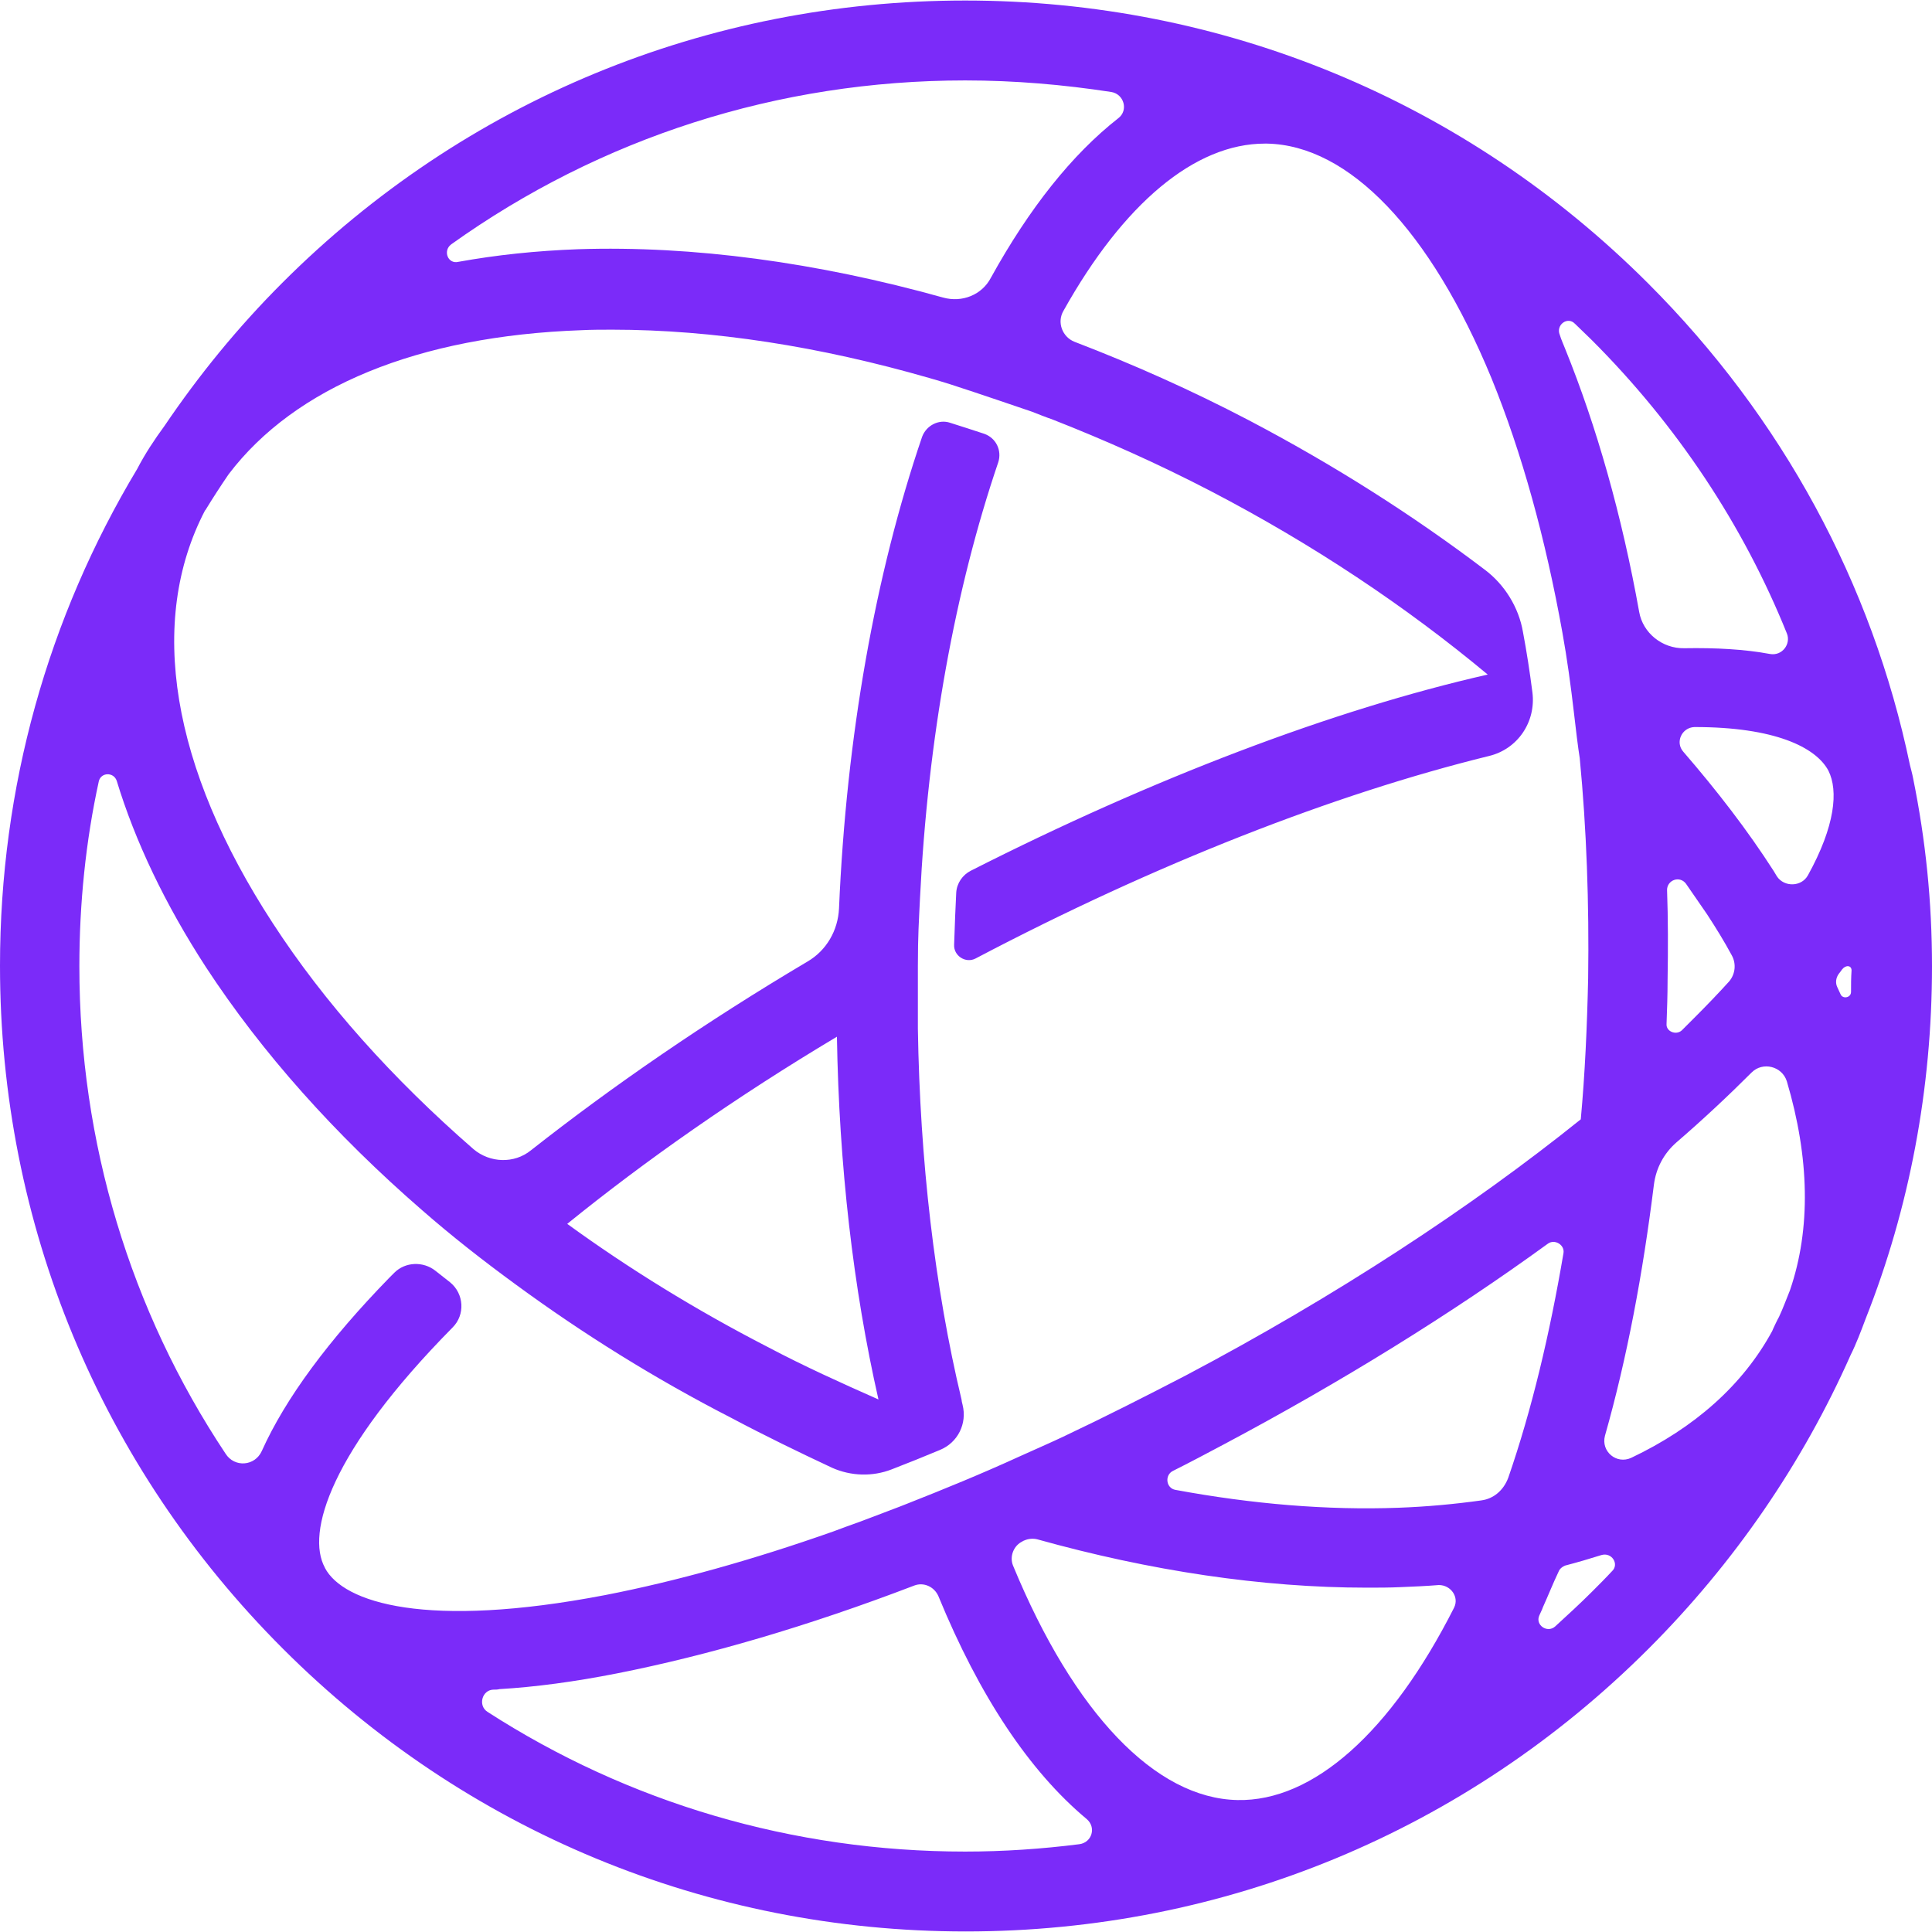
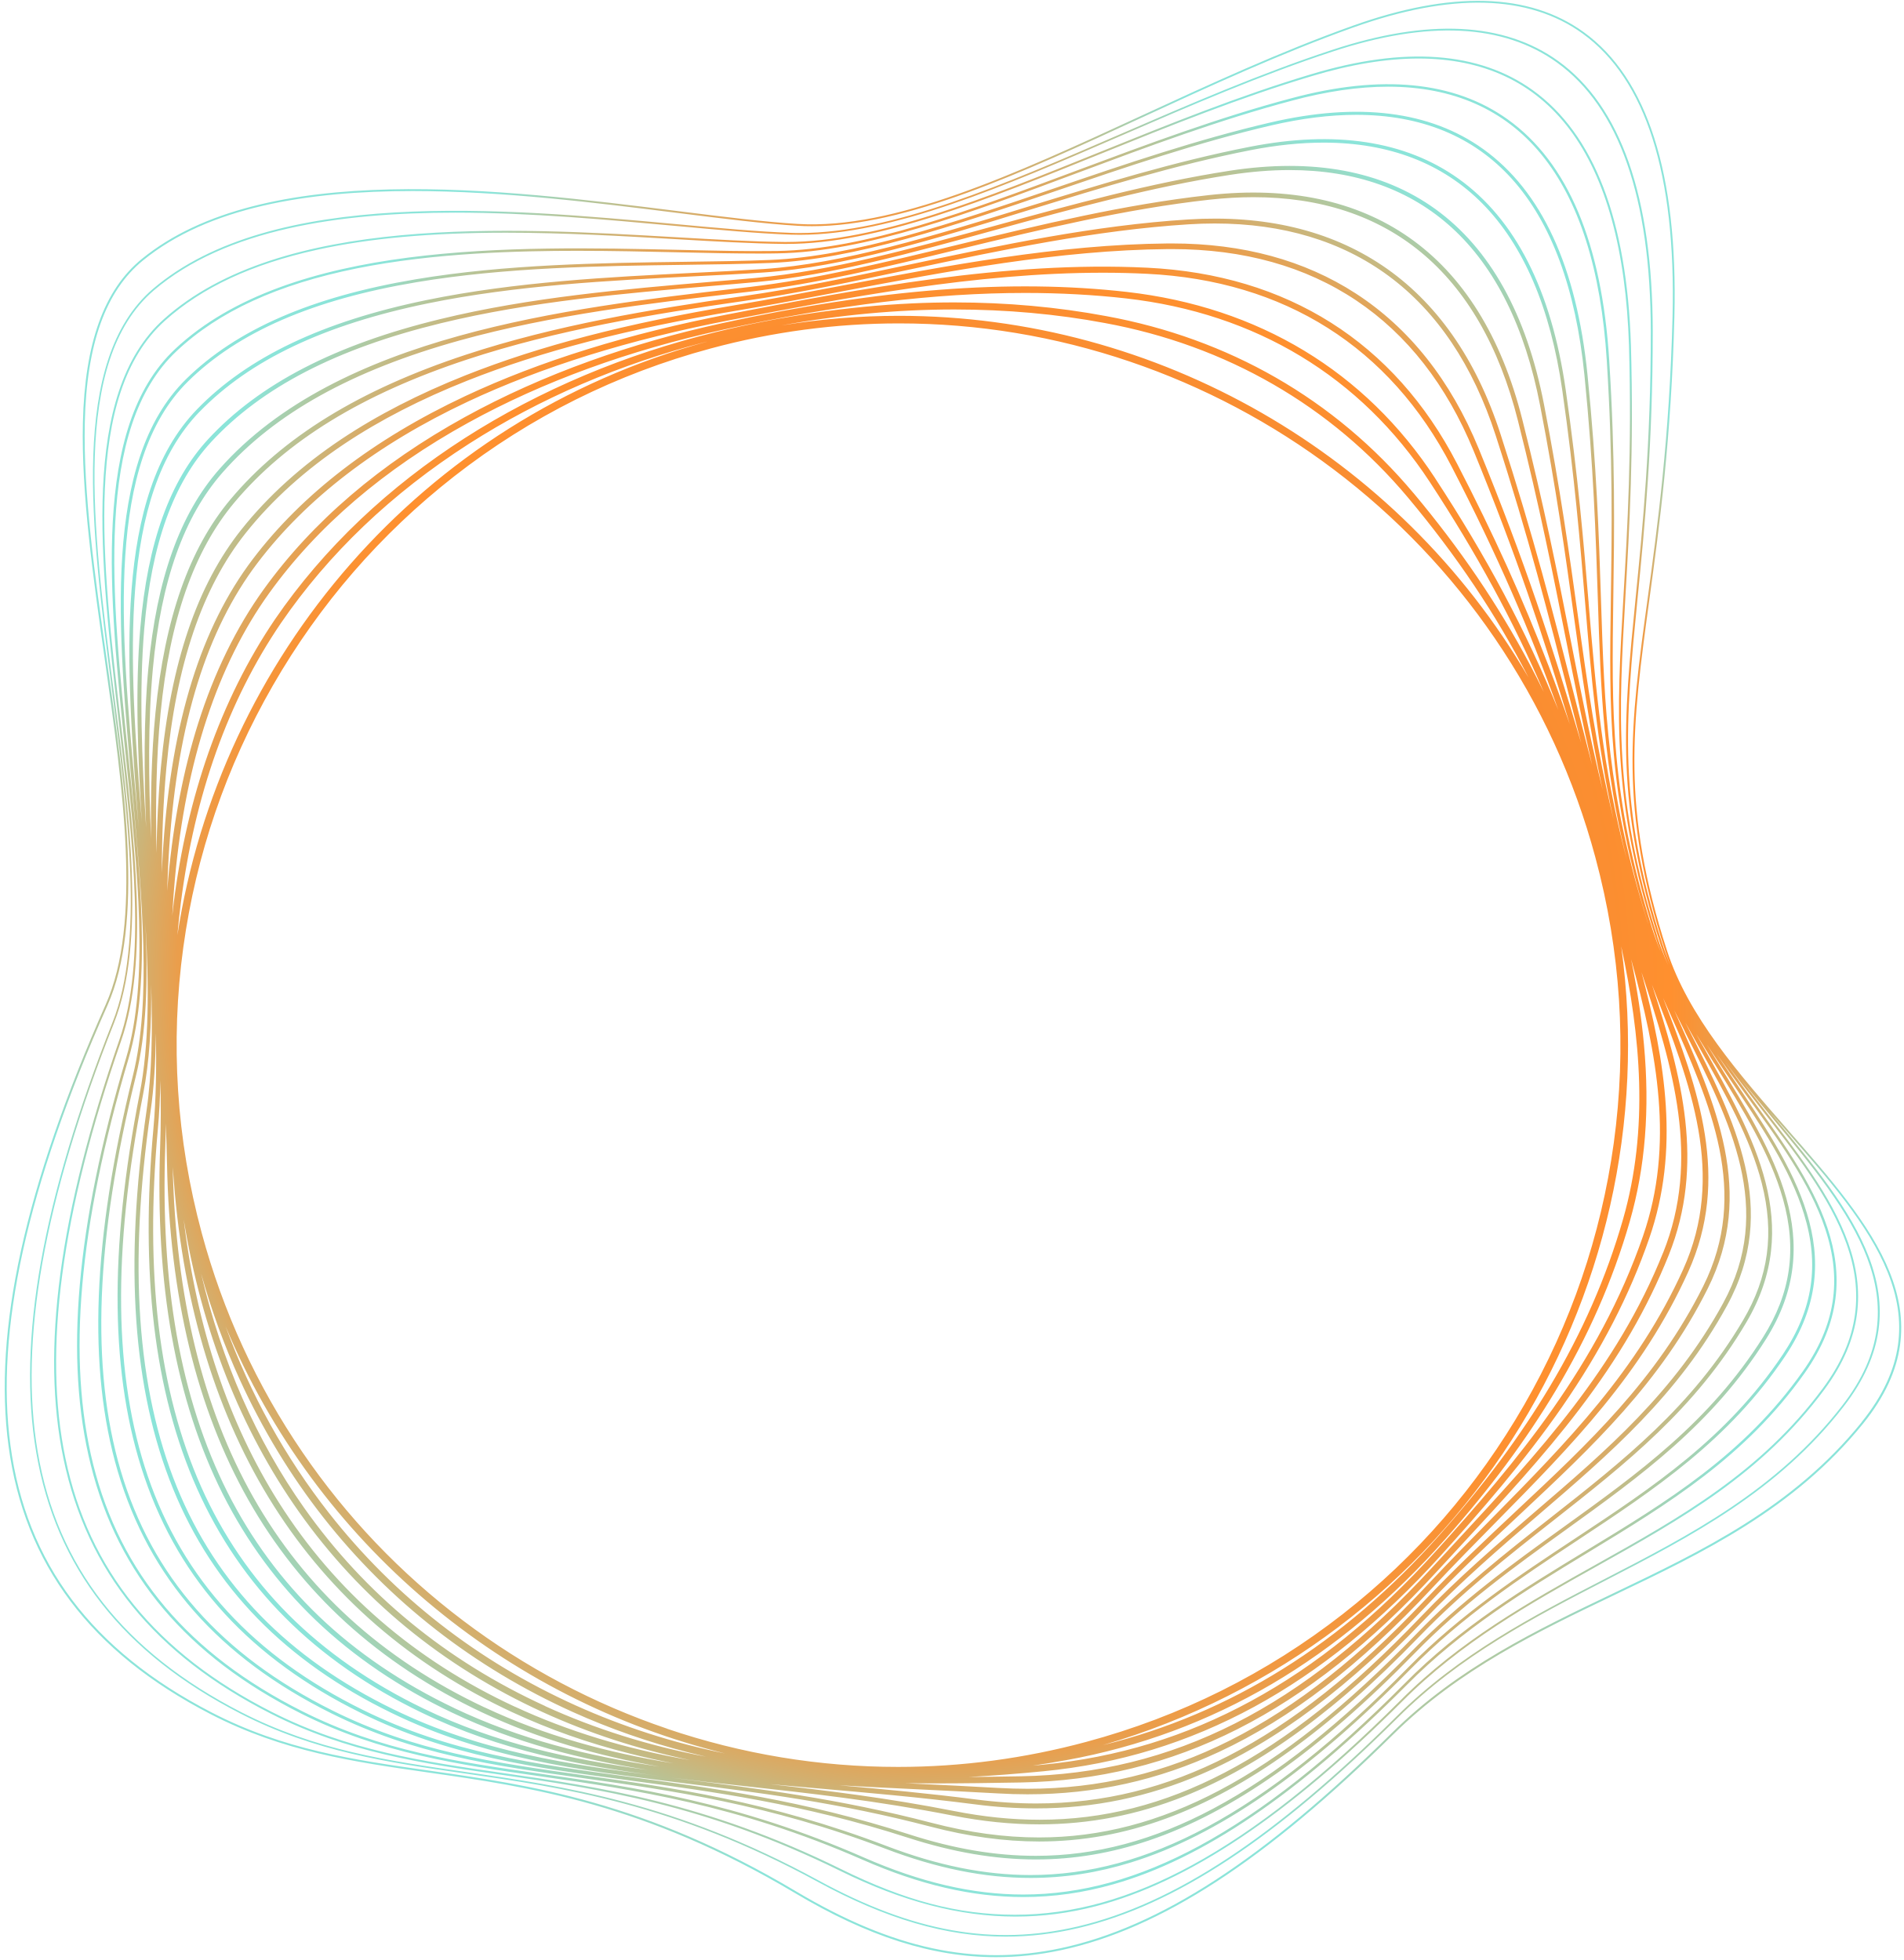
- <svg xmlns="http://www.w3.org/2000/svg" id="Layer_1" data-name="Layer 1" viewBox="0 0 1000 1000">
+ <svg xmlns="http://www.w3.org/2000/svg" width="233" height="240" viewBox="0 0 233 240" fill="none">
+   <path d="M218.888 138.373C212.884 131.511 206.673 124.416 204.084 116.431C198.425 98.964 199.816 88.811 201.91 73.45C203.113 64.644 204.611 53.689 204.981 38.71C205.413 21.274 201.671 9.573 193.875 3.933C187.193 -0.9 177.667 -1.163 165.577 3.162C156.733 6.32 148.065 10.325 139.686 14.192C124.155 21.362 109.489 28.131 97.674 27.422C93.607 27.178 88.637 26.558 82.883 25.837C61.536 23.167 32.304 19.501 17.343 31.722C12.73 35.489 10.374 42.038 10.148 51.746C9.941 60.376 11.402 70.655 12.806 80.595C15.062 96.514 17.394 112.978 12.937 123.012C3.047 145.305 -0.845 162.973 1.042 177.03C2.985 191.533 11.063 202.275 25.736 209.871C34.673 214.497 43.279 215.731 52.398 217.035C64.807 218.808 78.872 220.82 97.323 231.801C106.242 237.109 114.108 239.654 121.948 239.654C124.587 239.654 127.226 239.365 129.902 238.795C142.03 236.213 154.953 227.808 170.585 212.353C178.626 204.4 188.297 199.775 197.654 195.3C208.459 190.135 219.628 184.796 228.089 174.31C238.769 161.08 229.117 150.056 218.895 138.386L218.888 138.373ZM18.497 102.7C18.189 95.567 18.096 88.466 18.716 81.854C19.719 71.087 22.52 63.228 27.271 57.832C33.614 50.63 43.103 45.347 56.277 41.687C67.647 38.528 79.624 37.131 90.191 35.902L91.852 35.708C99.843 34.774 108.411 32.7 117.473 30.506C127.445 28.093 137.761 25.593 148.065 24.452C149.902 24.251 151.713 24.145 153.449 24.145C161.634 24.145 168.535 26.413 173.956 30.888C179.541 35.495 183.533 42.427 185.821 51.489C188.503 62.119 190.127 70.335 191.7 78.282C192.715 83.409 193.699 88.391 194.915 93.7C194.138 90.723 193.405 87.859 192.684 85.032C190.158 75.117 187.77 65.76 183.696 53.163C180.7 43.899 175.824 36.949 169.212 32.505C162.781 28.187 154.803 26.288 145.489 26.871C134.02 27.585 122.513 30.023 111.381 32.386C104.205 33.909 97.424 35.344 90.943 36.266C79.812 37.851 67.991 39.813 57.011 43.442C44.031 47.722 34.611 53.52 28.211 61.153C23.16 67.176 20.158 75.731 19.029 87.294C18.541 92.277 18.428 97.466 18.497 102.718V102.7ZM17.889 101.333C17.369 92.992 17.011 84.593 17.663 76.953C18.547 66.593 21.229 59.123 25.855 54.115C32.028 47.434 41.229 42.677 53.983 39.575C65.002 36.892 76.678 35.902 86.982 35.025C88.969 34.856 90.849 34.699 92.673 34.53C101.698 33.702 111.613 30.976 122.105 28.087C131.381 25.536 140.977 22.898 150.591 21.412C153.104 21.024 155.555 20.823 157.861 20.823C165.934 20.823 172.634 23.211 177.773 27.918C183.069 32.769 186.686 40.07 188.535 49.621C190.515 59.85 191.65 68.029 192.646 75.249C193.662 82.588 194.595 89.294 196.206 96.758C194.62 90.234 193.448 84.299 192.239 78.157C190.666 70.203 189.042 61.981 186.354 51.339C183.79 41.186 179.115 33.684 172.465 29.052C165.997 24.546 157.767 22.81 148.003 23.888C137.667 25.028 127.332 27.535 117.342 29.948C108.292 32.142 99.743 34.21 91.783 35.138L90.122 35.332C69.527 37.732 41.317 41.016 26.851 57.449C22.019 62.933 19.18 70.899 18.165 81.785C17.582 88.003 17.632 94.64 17.889 101.321V101.333ZM203.596 153.39C197.955 167.498 188.391 177.826 178.269 188.757C177.285 189.816 176.294 190.887 175.298 191.972C159.572 209.063 143.571 217.179 124.957 217.505C122.556 217.549 120.482 217.574 118.583 217.593C121.522 217.43 124.568 217.198 127.727 216.891C132.309 216.446 136.796 215.562 141.064 214.252C145.333 212.948 149.532 211.175 153.543 208.994C157.542 206.819 161.49 204.155 165.276 201.084C169.036 198.032 172.772 194.466 176.369 190.486C181.114 185.241 186.598 178.967 191.255 172.236C195.999 165.373 199.484 158.623 201.91 151.604C205.639 140.805 203.884 130.113 200.951 119.039C204.843 130.777 208.183 141.939 203.602 153.39H203.596ZM202.248 120.612C202.317 120.793 202.392 120.981 202.461 121.163C206.993 132.839 211.273 143.87 206.046 155.452C200.462 167.817 191.838 176.579 182.7 185.855C180.124 188.468 177.466 191.169 174.815 194.002C166.636 202.764 158.708 209.013 150.597 213.105C142.681 217.091 134.565 219.034 125.784 219.034C124.625 219.034 123.434 218.996 122.243 218.934C118.771 218.733 115.368 218.57 112.077 218.414C111.67 218.395 111.262 218.376 110.849 218.357C112.014 218.37 113.18 218.376 114.34 218.376C117.918 218.376 121.478 218.326 124.963 218.263C143.797 217.931 159.967 209.746 175.843 192.492C176.839 191.408 177.842 190.323 178.814 189.277C184.016 183.655 188.936 178.346 193.298 172.624C198.199 166.2 201.69 160.177 204.291 153.678C208.735 142.572 205.915 131.837 202.248 120.618V120.612ZM201.145 151.34C195.705 167.103 185.627 179.055 175.774 189.947C168.541 197.944 161.146 203.942 153.161 208.286C145.145 212.648 136.803 215.198 127.646 216.088C127.238 216.126 126.837 216.164 126.436 216.201C127.784 216.001 129.131 215.781 130.485 215.537C134.972 214.728 139.378 213.525 143.584 211.964C147.739 210.423 151.813 208.486 155.68 206.217C159.51 203.967 163.245 201.329 166.78 198.371C170.284 195.444 173.687 192.122 176.89 188.506C182.393 182.301 186.83 176.328 190.465 170.243C192.421 166.965 194.163 163.606 195.636 160.259C197.178 156.762 198.488 153.158 199.522 149.542C201.414 142.936 201.985 135.854 201.252 127.882C200.951 124.617 200.443 121.22 199.685 117.459C202.862 129.048 204.993 140.178 201.145 151.334V151.34ZM198.688 149.31C196.657 156.392 193.724 163.098 189.719 169.804C186.115 175.84 181.709 181.775 176.244 187.936C164.467 201.21 150.616 209.852 135.016 213.688C177.874 201.197 204.448 159.175 198.469 115.88C200.85 126.885 201.866 138.242 198.688 149.31ZM194.483 73.845C193.875 66.543 193.185 58.27 191.675 47.735C189.926 35.526 185.495 26.815 178.507 21.851C172.02 17.238 163.446 15.934 153.023 17.971C143.803 19.77 134.653 22.597 125.803 25.323C114.183 28.908 103.209 32.292 93.463 32.944C90.818 33.12 87.978 33.264 84.97 33.408C74.742 33.916 63.153 34.492 52.216 36.742C39.505 39.356 30.317 43.73 24.137 50.104C13.821 60.74 15.413 81.372 16.98 101.352C16.848 99.879 16.717 98.394 16.579 96.896C14.774 77.11 12.906 56.653 23.034 46.688C29.177 40.647 38.321 36.679 50.994 34.555C61.937 32.718 73.532 32.568 83.76 32.43C87.54 32.38 91.112 32.33 94.321 32.198C104.707 31.766 116.621 27.698 129.238 23.393C137.812 20.466 146.674 17.439 155.618 15.358C159.309 14.499 162.813 14.061 166.028 14.061C173.994 14.061 180.406 16.705 185.094 21.913C189.926 27.285 192.909 35.376 193.969 45.955C195.084 57.111 195.36 65.697 195.604 73.268C195.974 84.763 196.263 93.612 199.158 105.301C196.131 93.675 195.385 84.725 194.476 73.838L194.483 73.845ZM24.445 50.405C30.568 44.094 39.681 39.763 52.304 37.162C63.209 34.918 74.785 34.342 84.995 33.834C88.004 33.684 90.849 33.546 93.5 33.364C103.29 32.712 114.29 29.322 125.935 25.73C134.772 23.004 143.916 20.184 153.111 18.385C156.238 17.771 159.24 17.464 162.036 17.464C170.039 17.464 176.583 19.977 181.477 24.928C186.523 30.036 189.813 37.726 191.255 47.785C192.759 58.308 193.448 66.575 194.056 73.87C194.827 83.152 195.485 91.03 197.535 100.349C195.379 91.362 194.313 83.691 193.135 75.173C192.132 67.954 190.998 59.762 189.017 49.521C186.88 38.478 182.405 30.431 175.718 25.599C169.212 20.904 160.738 19.331 150.516 20.911C140.87 22.402 131.262 25.047 121.974 27.598C111.501 30.475 101.61 33.195 92.629 34.022C90.805 34.191 88.931 34.348 86.944 34.517C76.622 35.395 64.927 36.385 53.871 39.08C41.022 42.207 31.74 47.008 25.497 53.764C20.791 58.853 18.07 66.418 17.174 76.897C16.541 84.336 16.861 92.484 17.356 100.594C15.814 80.933 14.391 60.765 24.451 50.392L24.445 50.405ZM173.048 60.389C168.247 54.66 162.568 49.897 156.169 46.225C149.858 42.608 142.882 40.076 135.436 38.71C129.482 37.594 123.24 37.03 116.822 37.03C115.117 37.03 113.393 37.068 111.663 37.15C103.785 37.513 95.694 38.697 87.602 40.672C82.093 42.019 76.71 43.787 71.595 45.943C66.418 48.124 61.486 50.706 56.929 53.626C52.272 56.61 47.96 59.975 44.112 63.629C40.151 67.389 36.635 71.495 33.658 75.844C30.349 80.72 27.61 86.223 25.51 92.195C23.523 97.874 22.094 104.028 21.273 110.496C21.204 111.041 21.142 111.593 21.085 112.138C21.167 110.578 21.279 109.042 21.417 107.544C22.752 93.167 26.632 81.422 32.95 72.635C38.835 64.45 47.033 57.431 57.318 51.765C66.462 46.726 76.992 42.89 88.605 40.352C102.413 37.337 114.484 35.871 125.508 35.871C129.77 35.871 133.926 36.096 137.855 36.541C153.731 38.346 166.586 46.118 175.034 59.016C180.757 67.753 185.238 75.951 188.992 84.737C188.428 83.578 187.852 82.431 187.25 81.303C183.402 74.045 178.757 67.201 173.048 60.383V60.389ZM187.093 82.914C171.155 55.607 141.679 38.672 110.053 38.672C105.283 38.672 100.463 39.061 95.631 39.851C102.807 38.553 109.909 37.895 116.828 37.895C123.177 37.895 129.382 38.453 135.267 39.556C150.115 42.289 162.944 49.684 172.377 60.94C178.275 67.985 183.126 75.205 187.093 82.907V82.914ZM86.512 41.844C51.401 51.414 26.901 80.676 21.718 114.501C21.831 113.191 21.969 111.888 22.132 110.603C23.824 97.322 27.942 85.79 34.372 76.327C40.22 67.784 47.967 60.395 57.393 54.353C66.111 48.769 75.901 44.564 86.512 41.837V41.844ZM21.029 163.606C22.295 170.732 24.401 177.243 27.284 182.972C30.211 188.782 34.028 193.965 38.628 198.371C43.291 202.833 48.907 206.65 55.325 209.702C63.128 213.406 71.012 215.424 79.323 216.734C69.69 215.412 60.777 213.506 51.865 209.219C45.397 206.105 39.825 202.225 35.306 197.694C30.85 193.225 27.252 187.961 24.62 182.044C22.025 176.222 20.277 169.56 19.405 162.239C18.559 155.063 18.528 146.997 19.324 138.261C19.5 136.349 19.593 134.356 19.637 132.288C19.7 135.096 19.7 137.803 19.606 140.379C19.299 148.783 19.775 156.599 21.023 163.599L21.029 163.606ZM55.594 209.144C49.239 206.117 43.673 202.344 39.06 197.926C34.504 193.564 30.731 188.443 27.835 182.696C24.984 177.024 22.896 170.569 21.637 163.499C20.396 156.536 19.926 148.771 20.233 140.404C20.264 139.476 20.289 138.536 20.295 137.577C20.364 139.27 20.415 140.93 20.446 142.554C20.602 150.588 21.518 158.109 23.153 164.909C24.808 171.778 27.246 178.09 30.405 183.667C33.595 189.308 37.606 194.347 42.319 198.653C47.089 203.002 52.705 206.719 59.016 209.683C66.055 212.986 73.243 215.01 80.733 216.32C71.984 215.029 63.729 213.011 55.582 209.144H55.594ZM175.705 58.578C167.125 45.472 154.063 37.582 137.943 35.746C123.772 34.135 107.577 35.382 88.424 39.569C82.814 40.791 77.368 42.351 72.234 44.2C66.775 46.162 61.623 48.474 56.923 51.063C46.531 56.785 38.246 63.886 32.285 72.165C28.926 76.834 26.224 82.362 24.256 88.586C22.47 94.22 21.242 100.575 20.602 107.469C20.552 108.008 20.509 108.547 20.465 109.099C20.521 107.231 20.603 105.376 20.734 103.533C21.781 88.448 25.309 77.129 31.521 68.937C37.5 61.047 46.161 54.404 57.261 49.183C66.343 44.915 77.154 41.555 89.407 39.193C103.491 36.473 119.448 33.395 135.023 33.395C136.853 33.395 138.67 33.439 140.419 33.527C157.253 34.354 170.146 42.508 177.698 57.111C183.395 68.129 187.369 77.367 190.766 86.925C186.786 77.141 181.985 68.179 175.699 58.578H175.705ZM189.538 81.441C186.435 73.337 182.888 65.497 178.369 56.766C170.685 41.913 157.579 33.621 140.463 32.781C123.114 31.929 105.133 35.401 89.27 38.459C76.96 40.835 66.086 44.213 56.948 48.506C45.735 53.777 36.98 60.495 30.931 68.486C24.633 76.803 21.054 88.247 19.995 103.483C19.919 104.611 19.857 105.739 19.807 106.874C19.819 102.518 19.976 98.206 20.371 93.988C21.555 81.372 24.739 71.971 30.104 65.24C33.319 61.203 37.387 57.537 42.2 54.322C46.525 51.439 51.583 48.838 57.23 46.601C66.287 43.009 76.772 40.283 90.222 38.033C94.384 37.337 98.589 36.535 103.052 35.683C116.107 33.195 129.614 30.625 142.989 30.5C143.158 30.5 143.327 30.5 143.496 30.5C161.02 30.5 173.781 39.048 180.406 55.218C185.639 67.985 188.917 77.843 192.176 88.692C191.305 86.173 190.434 83.778 189.544 81.447L189.538 81.441ZM181.032 54.955C177.598 46.575 172.527 40.177 165.953 35.921C159.685 31.866 152.133 29.81 143.49 29.81C143.321 29.81 143.145 29.81 142.976 29.81C129.538 29.936 116.007 32.512 102.92 35.006C98.464 35.852 94.259 36.654 90.109 37.35C76.609 39.612 66.086 42.345 56.979 45.961C51.288 48.218 46.187 50.844 41.824 53.752C36.955 56.998 32.831 60.721 29.578 64.807C24.125 71.645 20.897 81.165 19.7 93.919C19.374 97.372 19.211 100.895 19.155 104.442C19.036 98.613 19.117 92.841 19.656 87.332C20.772 75.894 23.73 67.458 28.694 61.529C35.018 53.983 44.344 48.255 57.211 44.012C68.148 40.402 79.937 38.441 91.037 36.861C97.543 35.934 104.33 34.498 111.519 32.969C122.625 30.613 134.114 28.181 145.533 27.466C146.605 27.398 147.67 27.366 148.711 27.366C157.059 27.366 164.217 29.522 169.983 33.778C175.912 38.158 180.331 44.739 183.107 53.332C187.175 65.904 189.556 75.261 192.082 85.164C192.571 87.075 193.06 89.005 193.568 90.973C190.045 79.097 186.673 68.718 181.032 54.955ZM19.079 126.635C19.161 130.74 19.105 134.632 18.779 138.21C17.976 146.985 18.008 155.088 18.86 162.302C19.731 169.679 21.499 176.397 24.119 182.27C26.782 188.249 30.411 193.57 34.918 198.082C39.48 202.658 45.102 206.575 51.627 209.715C61.285 214.359 70.912 216.226 81.448 217.568C69.427 216.051 58.885 214.515 48.142 209.295C22.47 196.779 13.031 173.521 18.428 136.105C18.854 133.171 19.036 129.988 19.073 126.628L19.079 126.635ZM59.317 209.069C53.068 206.13 47.509 202.457 42.79 198.151C38.127 193.896 34.166 188.913 31.007 183.335C24.814 172.392 21.499 158.774 21.142 142.855C21.142 142.867 21.142 142.873 21.142 142.886C21.192 143.5 21.236 144.114 21.286 144.722C22.495 160.134 26.607 173.477 33.507 184.376C40.489 195.4 50.317 203.911 62.72 209.664C67.264 211.77 71.965 213.425 77.092 214.722C78.828 215.161 80.608 215.562 82.432 215.913C74.422 214.622 66.775 212.566 59.317 209.063V209.069ZM63.034 208.988C50.762 203.297 41.041 194.88 34.134 183.975C28.005 174.292 24.094 162.653 22.489 149.329C24.714 162.979 29.446 175 36.572 185.09C40.308 190.38 44.72 195.137 49.684 199.223C54.679 203.341 60.307 206.844 66.418 209.639C72.09 212.228 78.07 214.177 84.5 215.531C76.597 214.146 69.546 211.996 63.034 208.981V208.988ZM66.757 208.912C54.623 203.359 44.689 195.193 37.23 184.633C31.37 176.335 27.146 166.714 24.62 155.947C25.88 160.441 27.459 164.778 29.34 168.902C32.116 174.993 35.569 180.697 39.612 185.842C43.623 190.944 48.242 195.55 53.35 199.536C58.458 203.522 64.106 206.919 70.122 209.633C74.629 211.664 79.379 213.325 84.256 214.578C84.976 214.76 85.703 214.935 86.43 215.104C79.354 213.751 72.83 211.695 66.757 208.925V208.912ZM70.48 208.831C58.465 203.416 48.305 195.494 40.295 185.297C34.924 178.453 30.681 170.788 27.61 162.402C38.722 189.089 61.837 208.091 88.762 214.71C82.369 213.4 76.258 211.432 70.48 208.831ZM81.686 211.682C72.692 208.63 64.281 204.18 56.697 198.446C49.032 192.655 42.413 185.717 37.023 177.82C31.445 169.654 27.296 160.622 24.695 150.977C21.593 139.458 20.834 127.681 22.445 115.968C24.006 104.649 27.691 93.869 33.413 83.923C39.136 73.976 46.6 65.365 55.6 58.327C64.92 51.044 75.481 45.773 87.001 42.671C94.553 40.634 102.306 39.6 110.059 39.6C119.673 39.6 129.181 41.173 138.319 44.275C147.313 47.328 155.724 51.784 163.308 57.512C170.973 63.303 177.592 70.241 182.982 78.138C188.56 86.304 192.709 95.335 195.304 104.981C198.406 116.5 199.164 128.277 197.554 139.99C195.993 151.309 192.308 162.089 186.586 172.035C180.863 181.982 173.399 190.593 164.398 197.631C155.079 204.914 144.518 210.185 132.998 213.287C125.446 215.324 117.687 216.358 109.94 216.358C100.326 216.358 90.818 214.785 81.68 211.689L81.686 211.682ZM112.04 219.084C115.33 219.241 118.733 219.41 122.205 219.604C123.409 219.673 124.606 219.711 125.784 219.711C134.064 219.711 141.773 218 149.244 214.515C158.006 210.429 166.536 203.873 175.316 194.466C177.961 191.633 180.619 188.938 183.188 186.331C192.37 177.012 201.038 168.212 206.673 155.734C211.825 144.321 207.983 133.535 203.589 122.185C203.853 122.78 204.116 123.369 204.379 123.958C209.449 135.315 214.232 146.045 208.497 157.52C202.793 168.933 194.47 176.723 185.664 184.971C181.954 188.449 178.112 192.047 174.345 196.027C166.084 204.763 158.237 210.974 150.359 215.023C142.75 218.934 135.06 220.833 126.856 220.833C124.481 220.833 122.017 220.67 119.523 220.35C113.644 219.592 108.097 219.078 102.72 218.608C105.766 218.783 108.868 218.934 112.04 219.084ZM202.875 114.626C197.535 97.868 198.149 87.414 198.989 72.942C199.478 64.607 200.023 55.156 199.66 42.314C199.177 26.953 195.134 16.436 187.645 11.046C181.064 6.314 171.951 5.65 160.556 9.078C151.744 11.71 143.07 15.214 134.684 18.604C120.664 24.27 107.408 29.629 96.302 29.629C96.195 29.629 96.089 29.629 95.988 29.629C92.171 29.591 87.59 29.328 82.739 29.046C62.338 27.861 34.391 26.244 20.064 39.074C9.847 48.224 12.242 68.693 14.554 88.498C16.309 103.502 17.964 117.672 14.604 127.355C7.24 148.595 5.003 165.361 7.773 178.622C10.65 192.404 18.948 202.614 33.131 209.821C42.526 214.597 51.715 215.925 61.442 217.329C73.099 219.015 86.311 220.927 102.851 229.081C110.473 232.835 117.48 234.684 124.336 234.684C127.627 234.684 130.886 234.257 134.158 233.411C145.414 230.497 157.673 222.306 171.631 208.361C178.883 201.078 187.319 196.353 195.479 191.79C205.864 185.98 215.673 180.49 223.326 170.168C232.758 157.445 224.341 146.615 215.435 135.152C214.683 134.187 213.931 133.215 213.179 132.238C214.432 133.817 215.723 135.371 217.002 136.919C226.516 148.42 235.497 159.275 225.532 172.104C217.516 182.47 206.823 187.992 196.476 193.332C187.701 197.863 178.626 202.551 170.948 210.197C156.088 224.963 143.703 233.129 131.97 235.887C121.616 238.325 111.808 236.583 100.181 230.246C82.614 220.67 68.925 218.696 56.848 216.953C47.478 215.6 38.634 214.327 29.521 209.652C15.162 202.281 7.015 191.865 4.62 177.795C2.301 164.189 5.36 147.003 13.959 125.256C17.882 115.335 15.858 99.641 13.896 84.468C11.339 64.694 8.701 44.25 18.829 35.558C27.628 28.055 41.505 26.038 55.694 26.038C65.002 26.038 74.453 26.909 82.689 27.661C87.903 28.137 92.83 28.595 96.809 28.732C97.173 28.745 97.537 28.751 97.9 28.751C109.25 28.751 122.901 22.835 137.329 16.58C145.684 12.957 154.327 9.21 163.12 6.32C174.79 2.466 184.041 2.917 190.616 7.662C198.199 13.133 202.06 24.189 202.091 40.509C202.091 54.385 201.114 64.35 200.242 73.143C198.738 88.366 197.742 98.425 203.257 115.592C203.545 116.482 203.871 117.359 204.235 118.224C203.708 117.039 203.238 115.842 202.856 114.626H202.875ZM215.241 135.302C219.753 141.106 224.015 146.59 226.04 152.274C227.118 155.314 227.462 158.134 227.093 160.917C226.679 164.019 225.382 166.996 223.131 170.03C215.51 180.308 205.72 185.786 195.36 191.589C187.187 196.165 178.739 200.89 171.462 208.198C162.136 217.511 153.769 224.129 145.878 228.416C138.401 232.484 131.331 234.458 124.267 234.458C117.204 234.458 110.692 232.684 102.958 228.868C86.38 220.695 73.15 218.783 61.473 217.091C51.765 215.687 42.602 214.365 33.238 209.608C19.123 202.432 10.869 192.279 8.011 178.572C5.253 165.354 7.485 148.627 14.83 127.431C18.208 117.697 16.547 103.496 14.786 88.466C12.48 68.724 10.092 48.318 20.214 39.249C24.764 35.175 30.844 32.342 38.803 30.587C45.19 29.177 52.755 28.494 61.931 28.494C69.138 28.494 76.352 28.914 82.72 29.284C87.571 29.566 92.159 29.829 95.982 29.867C96.089 29.867 96.195 29.867 96.302 29.867C107.452 29.867 120.726 24.502 134.772 18.824C143.152 15.433 151.82 11.936 160.625 9.31C165.351 7.887 169.732 7.166 173.662 7.166C181.603 7.166 187.826 10.087 192.157 15.841C196.607 21.757 199.052 30.669 199.421 42.32C199.785 55.156 199.233 64.594 198.751 72.93C197.905 87.426 197.297 97.899 202.649 114.702C202.85 115.335 203.075 115.961 203.314 116.582C202.925 115.642 202.58 114.695 202.273 113.73C197.14 97.466 197.297 87.238 197.504 73.074C197.623 65.121 197.754 56.114 197.002 44.119C196.106 29.817 191.932 19.895 184.599 14.637C178.049 9.937 169.112 9.059 158.049 12.043C149.168 14.399 140.406 17.677 131.933 20.842C118.551 25.837 105.916 30.562 95.148 30.732C91.576 30.788 87.439 30.694 83.065 30.594C63.002 30.136 35.526 29.516 21.424 42.752C11.207 52.342 13.338 72.817 15.4 92.622C16.873 106.736 18.259 120.066 15.444 129.53C9.302 150.181 7.886 166.489 11.114 179.393C14.473 192.837 22.89 202.783 36.835 209.809C46.563 214.697 56.158 216.076 66.312 217.53C77.493 219.134 90.166 220.952 105.622 227.733C112.579 230.785 119.015 232.29 125.295 232.29C128.993 232.29 132.635 231.769 136.295 230.729C147.2 227.639 158.927 219.673 172.158 206.38C178.983 199.467 186.774 194.736 194.307 190.16C204.266 184.112 213.674 178.397 220.944 168.106C229.763 155.621 221.959 144.873 213.699 133.491C212.859 132.338 212.019 131.172 211.186 130C212.508 131.793 213.881 133.554 215.241 135.302ZM213.454 133.667C217.635 139.426 221.583 144.86 223.445 150.476C225.532 156.768 224.661 162.315 220.7 167.924C213.467 178.165 204.084 183.862 194.15 189.891C186.598 194.479 178.795 199.217 171.945 206.155C162.825 215.318 154.602 221.817 146.805 226.035C139.404 230.033 132.353 231.982 125.258 231.982C119.09 231.982 112.71 230.497 105.747 227.445C90.254 220.651 77.556 218.827 66.356 217.223C55.782 215.706 46.65 214.396 36.973 209.527C23.11 202.545 14.742 192.661 11.408 179.312C8.199 166.464 9.616 150.206 15.739 129.612C18.572 120.091 17.18 106.736 15.708 92.59C13.652 72.861 11.527 52.454 21.637 42.972C26.801 38.127 34.002 34.824 43.654 32.869C53.206 30.939 63.648 30.713 70.674 30.713C74.961 30.713 79.085 30.807 83.071 30.895C86.549 30.976 89.834 31.045 92.817 31.045C93.657 31.045 94.428 31.045 95.167 31.026C105.985 30.851 118.652 26.125 132.052 21.118C140.519 17.953 149.269 14.687 158.137 12.331C162.368 11.19 166.329 10.614 169.926 10.614C177.867 10.614 184.173 13.396 188.673 18.88C193.304 24.527 196.006 33.026 196.701 44.131C197.453 56.108 197.322 65.114 197.203 73.061C196.996 87.081 196.845 97.26 201.803 113.229C201.759 113.097 201.709 112.959 201.671 112.828C196.758 97.09 196.432 87.094 195.987 73.256C195.742 65.678 195.467 57.086 194.345 45.917C193.016 32.675 188.716 23.368 181.565 18.247C175.053 13.584 166.298 12.494 155.542 14.994C146.58 17.081 137.705 20.108 129.125 23.042C116.533 27.341 104.644 31.402 94.309 31.828C91.112 31.96 87.54 32.01 83.76 32.06C73.519 32.198 61.906 32.355 50.937 34.191C38.189 36.328 28.976 40.327 22.777 46.425C12.524 56.509 14.398 77.06 16.209 96.927C17.412 110.083 18.547 122.517 16.272 131.692C11.32 151.71 10.712 167.554 14.404 180.126C18.259 193.238 26.801 202.94 40.527 209.777C50.674 214.822 60.326 216.182 71.507 217.749C82.118 219.241 94.139 220.927 108.379 226.367C114.641 228.761 120.482 229.952 126.16 229.952C130.309 229.952 134.371 229.319 138.457 228.053C149.03 224.787 160.224 217.047 172.678 204.381C179.039 197.913 186.134 193.225 192.991 188.694C202.587 182.351 211.643 176.366 218.562 166.031C226.767 153.766 219.578 143.08 211.963 131.761C211.367 130.871 210.766 129.981 210.17 129.085C211.248 130.627 212.351 132.15 213.448 133.654L213.454 133.667ZM211.662 131.981C215.51 137.703 219.145 143.105 220.85 148.664C222.762 154.888 221.934 160.347 218.262 165.843C211.386 176.115 202.355 182.082 192.797 188.406C185.921 192.949 178.814 197.65 172.421 204.143C163.54 213.174 155.461 219.579 147.733 223.735C140.394 227.677 133.33 229.595 126.148 229.595C120.551 229.595 114.785 228.429 108.517 226.035C94.234 220.576 82.187 218.884 71.564 217.392C60.42 215.825 50.793 214.478 40.696 209.451C27.071 202.658 18.584 193.037 14.761 180.026C11.088 167.516 11.696 151.735 16.629 131.786C17.945 126.453 18.127 120.048 17.807 113.047C18.24 120.781 18.271 127.926 17.105 133.873C13.307 153.221 13.495 168.594 17.676 180.86C22.032 193.651 30.718 203.102 44.225 209.765C54.923 215.029 65.234 216.421 77.173 218.025C87.07 219.36 98.282 220.864 111.15 225.026C116.646 226.799 121.804 227.689 126.812 227.689C131.488 227.689 136.038 226.918 140.613 225.377C150.829 221.936 161.49 214.428 173.211 202.413C179.058 196.415 185.445 191.821 191.612 187.378C200.869 180.709 209.619 174.411 216.187 163.988C223.79 151.923 217.202 141.269 210.233 129.988C209.8 129.292 209.368 128.59 208.942 127.888C209.838 129.267 210.753 130.627 211.668 131.981H211.662ZM209.869 130.207C213.392 135.904 216.714 141.288 218.268 146.803C220.004 152.97 219.227 158.36 215.83 163.75C209.305 174.103 200.593 180.377 191.368 187.02C185.182 191.477 178.782 196.083 172.91 202.106C164.217 211.018 156.251 217.348 148.554 221.447C141.234 225.352 134.12 227.244 126.806 227.244C121.848 227.244 116.771 226.386 111.287 224.612C98.383 220.444 87.151 218.934 77.236 217.599C65.334 215.994 55.061 214.616 44.419 209.376C31.019 202.77 22.408 193.394 18.083 180.722C13.928 168.526 13.746 153.227 17.525 133.955C18.309 129.956 18.559 125.431 18.503 120.562C18.685 126.183 18.603 131.423 17.933 136.042C12.499 173.696 22.025 197.117 47.916 209.74C59.361 215.305 70.549 216.709 83.504 218.326C92.911 219.504 102.638 220.72 113.901 223.666C118.545 224.882 122.945 225.489 127.219 225.489C132.516 225.489 137.617 224.556 142.757 222.675C152.609 219.072 162.738 211.789 173.725 200.42C178.996 194.967 184.618 190.549 190.051 186.275C199.045 179.205 207.544 172.524 213.793 161.913C220.8 150.018 214.808 139.364 208.472 128.082C208.196 127.587 207.92 127.092 207.638 126.597C208.371 127.807 209.111 129.01 209.851 130.207H209.869ZM208.058 128.327C211.255 134.018 214.282 139.401 215.679 144.891C217.24 151.033 216.513 156.361 213.385 161.669C207.181 172.204 198.719 178.854 189.763 185.892C184.317 190.173 178.682 194.604 173.386 200.082C164.862 208.9 156.978 215.167 149.281 219.228C141.936 223.108 134.715 224.994 127.201 224.994C122.964 224.994 118.658 224.405 114.039 223.202C102.745 220.25 92.56 218.978 83.572 217.856C83.09 217.793 82.607 217.737 82.131 217.674C84.97 218.031 87.878 218.351 90.874 218.677C98.972 219.567 107.345 220.488 116.677 222.324C120.288 223.033 123.797 223.39 127.219 223.39C133.33 223.39 139.19 222.255 144.925 219.974C154.414 216.201 164.01 209.163 174.264 198.44C178.858 193.639 183.64 189.527 188.271 185.554C197.109 177.97 205.457 170.801 211.43 159.858C217.854 148.081 212.452 137.371 206.729 126.027C206.591 125.751 206.454 125.481 206.316 125.206C206.892 126.252 207.481 127.293 208.058 128.327ZM206.234 126.271C211.888 137.477 217.227 148.069 210.941 159.582C205.018 170.437 196.708 177.569 187.914 185.121C183.276 189.107 178.475 193.225 173.869 198.045C165.489 206.806 157.648 213.024 149.902 217.066C142.468 220.946 135.06 222.826 127.27 222.826C123.866 222.826 120.444 222.475 116.797 221.76C108.699 220.168 101.335 219.266 94.24 218.47C96.108 218.639 98 218.802 99.931 218.971C106.154 219.51 112.585 220.068 119.454 220.952C121.967 221.278 124.424 221.434 126.837 221.434C133.901 221.434 140.582 220.043 147.1 217.235C156.226 213.306 165.288 206.499 174.803 196.44C178.557 192.473 182.386 188.882 186.097 185.41C194.946 177.118 203.307 169.29 209.061 157.783C214.927 146.051 210.082 135.196 204.956 123.701C205.382 124.56 205.814 125.419 206.247 126.265L206.234 126.271ZM227.901 174.154C219.471 184.595 208.328 189.922 197.547 195.08C188.177 199.561 178.482 204.193 170.415 212.178C154.815 227.608 141.929 235.987 129.852 238.557C119.304 240.801 109.307 238.651 97.442 231.588C78.953 220.582 64.864 218.57 52.435 216.797C43.341 215.499 34.748 214.271 25.849 209.658C11.251 202.1 3.216 191.414 1.28 176.993C-0.601 162.979 3.285 145.349 13.157 123.1C17.638 113.009 15.3 96.514 13.038 80.557C11.634 70.63 10.18 60.357 10.38 51.746C10.606 42.113 12.937 35.62 17.494 31.897C25.51 25.348 37.669 23.393 50.511 23.393C61.517 23.393 73.024 24.834 82.858 26.062C88.612 26.783 93.582 27.404 97.662 27.648C98.238 27.686 98.821 27.698 99.417 27.698C110.968 27.698 124.988 21.224 139.786 14.393C148.159 10.526 156.821 6.527 165.658 3.368C177.673 -0.925 187.125 -0.674 193.743 4.108C201.477 9.705 205.181 21.337 204.755 38.691C204.385 53.651 202.887 64.607 201.69 73.406C199.584 88.805 198.199 98.977 203.871 116.494C204.047 117.033 204.235 117.566 204.442 118.092C204.084 117.246 203.765 116.388 203.489 115.523C197.986 98.4 198.983 88.36 200.481 73.162C201.352 64.362 202.336 54.397 202.33 40.502C202.298 24.107 198.406 12.995 190.766 7.48C184.135 2.698 174.821 2.234 163.076 6.114C154.27 9.009 145.627 12.757 137.266 16.38C122.864 22.622 109.232 28.532 97.925 28.532C97.561 28.532 97.198 28.532 96.841 28.513C92.867 28.375 87.947 27.924 82.733 27.441C61.899 25.523 33.363 22.904 18.716 35.382C8.5 44.15 11.145 64.657 13.708 84.487C15.664 99.635 17.688 115.297 13.784 125.168C5.166 146.953 2.107 164.176 4.432 177.82C6.839 191.959 15.024 202.426 29.446 209.827C38.584 214.515 47.453 215.794 56.835 217.148C68.894 218.89 82.563 220.858 100.094 230.416C108.411 234.947 115.8 237.14 123.133 237.14C126.091 237.14 129.043 236.783 132.033 236.081C143.803 233.311 156.226 225.132 171.111 210.335C178.764 202.708 187.82 198.032 196.582 193.507C206.949 188.155 217.666 182.621 225.707 172.217C235.779 159.256 226.742 148.332 217.171 136.763C217.008 136.568 216.845 136.368 216.682 136.174C217.359 136.957 218.042 137.734 218.719 138.505C228.873 150.1 238.462 161.055 227.907 174.129L227.901 174.154Z" fill="url(#paint0_radial_10_4814)" />
  <defs>
-     <style>
-       .cls-1 {
-         fill: #7b2bf9;
-       }
-     </style>
+     <radialGradient id="paint0_radial_10_4814" cx="0" cy="0" r="1" gradientUnits="userSpaceOnUse" gradientTransform="translate(116.659 119.866) scale(117.942 117.939)">
+       <stop offset="0.13" stop-color="#563C70" />
+       <stop offset="0.32" stop-color="#E1813B" />
+       <stop offset="0.74" stop-color="#FF902F" />
+       <stop offset="0.76" stop-color="#F99336" />
+       <stop offset="0.8" stop-color="#EA9E4C" />
+       <stop offset="0.84" stop-color="#D2B070" />
+       <stop offset="0.89" stop-color="#B1C8A0" />
+       <stop offset="0.94" stop-color="#8BE4D9" />
+     </radialGradient>
  </defs>
-   <path class="cls-1" d="M988.57,395.92c-19.59-93.88-66.12-179.86-135.51-249.25C758.64,52.24,633.2,.27,499.59,.27S240.54,51.97,146.12,146.39c-23.13,23.13-43.27,47.89-60.95,74.01-5.17,7.07-10.07,14.42-14.15,22.31C24.76,319.73,0,407.62,0,499.86c0,133.61,51.97,259.05,146.39,353.47s219.86,146.39,353.47,146.39,259.05-51.97,353.47-146.39c44.35-44.35,79.73-96.05,104.49-151.84,2.99-5.99,5.44-12.52,7.89-19.05,22.59-57.14,34.29-118.91,34.29-182.31,0-33.47-3.27-65.31-9.8-97.41-.27-1.63-1.36-5.71-1.63-6.8Zm-173.33-228.3c2.72,2.72,5.71,5.44,8.71,8.44,44.08,44.08,78.37,95.78,100.95,151.84,2.18,5.44-2.45,11.7-8.71,10.61-13.06-2.45-28.03-3.27-44.35-2.99-11.43,.27-21.5-7.89-23.4-18.78-8.98-50.07-22.04-96.05-38.37-136.33-.82-2.18-1.9-4.35-2.72-7.07-2.18-5.17,4.08-9.8,7.89-5.71Zm47.62,293.06c0-5.17,6.53-7.62,9.8-3.27,3.54,5.17,7.35,10.61,10.88,15.78,4.63,7.07,8.98,14.15,12.79,21.22,2.45,4.35,1.9,9.8-1.36,13.61-5.17,5.71-11.16,11.97-17.41,18.23-2.18,2.18-4.63,4.63-7.07,7.07-2.99,2.72-8.16,.54-7.89-3.27,.27-7.62,.54-14.97,.54-22.86,.27-16.05,.27-31.29-.27-46.53ZM233.47,126.53c77.28-55.24,169.25-84.9,266.12-84.9,25.58,0,50.88,2.18,75.65,5.99,6.53,1.09,8.98,9.52,3.54,13.61-23.95,18.78-45.99,46.53-65.85,82.45-4.63,8.98-14.97,13.06-24.76,10.34-65.31-18.23-129.52-26.94-188.84-25.03-22.04,.82-42.45,2.99-62.04,6.53-5.44,1.36-8.16-5.71-3.81-8.98Zm-65.31,684.9c-9.8-17.96,2.72-60.14,66.12-124.35h0c6.53-6.53,5.99-17.41-1.36-23.4-2.45-1.9-4.9-3.81-7.62-5.99-6.26-4.9-15.51-4.63-21.22,1.09l-2.45,2.45c-31.56,32.38-53.88,62.59-66.12,89.8-3.54,7.89-14.15,8.71-18.78,1.36-49.25-74.01-75.65-161.09-75.65-252.24,0-32.38,3.27-64.76,10.07-95.78,1.09-4.63,7.62-4.9,9.25-.27,9.52,31.29,25.03,63.95,46.26,96.6,28.84,44.08,66.67,86.53,111.84,125.71h0c15.24,13.33,31.56,26.12,48.71,38.64,34.56,25.31,71.56,48.44,111.29,68.84,17.41,9.25,34.83,17.69,52.24,25.85,9.8,4.35,20.95,4.63,30.75,.82,8.44-3.27,16.6-6.53,25.03-10.07,9.25-3.81,14.15-13.61,11.7-23.4-.27-1.09-.54-2.18-.54-2.72-13.88-57.96-21.5-123.54-22.59-191.84h0v-32.38c0-16.05,.54-23.4,1.09-35.1h0c4.08-82.72,18.23-160.27,40.54-225.85,1.9-5.99-1.09-12.52-7.35-14.69-5.71-1.9-11.7-3.81-17.69-5.71-5.71-1.9-12.24,1.36-14.42,7.35-24.22,71.02-39.18,155.1-42.99,244.08-.54,11.43-6.53,21.77-16.33,27.48-52.79,31.29-100.95,64.49-143.13,97.69-8.71,7.07-21.22,6.53-29.66-.54-41.9-36.46-77.28-75.92-103.95-117.01-52.52-80.54-65.03-156.19-35.1-213.61l.27-.27c3.81-6.26,7.89-12.52,11.97-18.5,34.29-45.17,97.96-71.56,182.59-74.56,5.17-.27,10.88-.27,16.05-.27,51.97,0,107.48,8.71,164.08,25.03h0c1.09,.27,9.25,2.72,10.88,3.27,14.42,4.63,38.91,13.06,42.18,14.15,1.36,.54,8.98,3.54,10.07,3.81h0c27.76,10.88,55.24,23.13,82.45,37.28,52.79,27.48,100.95,59.59,143.4,94.97-80.27,18.23-173.61,53.88-267.48,101.5-4.35,2.18-7.35,6.53-7.62,11.43-.27,5.71-.82,17.41-1.09,26.94-.27,5.71,5.99,9.8,11.16,7.07h0c93.06-48.98,185.85-85.17,265.58-104.76,14.97-3.54,24.49-17.69,22.59-32.93-1.36-10.61-2.99-21.22-4.9-31.29-2.18-12.79-9.52-24.49-19.59-32.11-37.28-28.3-78.37-54.42-122.45-77.55-29.66-15.51-59.59-28.84-90.07-40.54-6.26-2.45-9.25-10.07-5.71-16.05,31.02-55.51,68.03-86.53,104.22-86.53h1.09c42.45,.82,84.63,44.9,116.19,121.36,15.78,38.64,28.03,83.27,36.73,131.7h0c2.45,13.61,4.35,27.48,5.99,41.63,.82,7.35,2.18,18.5,2.99,23.4,3.54,36.73,4.9,75.1,4.35,114.01-.54,24.76-1.63,49.25-3.81,72.93-56.87,45.71-127.07,91.7-204.35,132.52-20.95,10.88-41.9,21.5-62.59,31.29-4.35,2.18-22.31,10.07-23.4,10.61-19.59,8.98-38.91,16.87-58.23,24.49h0c-1.09,.54-22.86,8.71-24.22,9.25-1.63,.54-12.79,4.63-14.15,5.17-41.63,14.69-81.63,25.85-118.1,32.93-92.25,17.69-135.51,4.08-145.03-14.15Zm125.44-177.96c40.27-32.65,87.62-65.85,139.59-96.87,1.09,66.39,8.44,130.34,21.5,187.76-19.05-8.44-38.37-17.14-57.41-27.21-37.01-19.05-71.84-40.54-103.67-63.67Zm265.03,321.09c-19.32,2.45-39.18,3.81-59.05,3.81-89.25,0-174.42-25.31-247.35-72.38-4.9-3.27-2.72-11.16,2.99-11.43,1.09,0,2.45,0,3.27-.27,18.5-1.09,38.91-3.81,60.95-8.16,46.8-9.25,99.05-24.49,153.74-45.44,4.9-1.9,10.34,.54,12.52,5.44h0c21.22,51.7,47.07,90.61,76.73,115.37,5.17,4.35,2.72,12.24-3.81,13.06Zm194.01-122.45c-32.65,64.49-72.93,100.41-112.11,99.59-42.45-.82-84.63-44.9-116.19-121.36h0c-1.9-4.63,.27-10.34,4.9-12.52,.27-.27,.54-.27,1.09-.54,1.9-.82,4.35-1.09,6.53-.54,58.5,16.33,116.46,25.03,170.61,25.03,5.71,0,11.7,0,17.41-.27,6.53-.27,13.33-.54,19.86-1.09,6.26,0,10.61,6.26,7.89,11.7Zm14.15-55.51c-13.61,1.9-28.03,3.27-42.99,3.81-36.73,1.36-75.65-1.9-115.37-9.25-4.9-.82-5.71-7.62-1.36-9.8,8.71-4.35,17.41-8.98,26.12-13.61,60.95-32.38,118.1-67.76,167.89-103.95,3.54-2.72,8.98,.54,8.16,4.9-7.07,41.63-16.33,80.82-28.57,116.19-2.45,6.53-7.62,10.88-13.88,11.7Zm67.76,36.46c-3.27,3.54-7.07,7.35-10.61,10.88-5.99,5.99-12.79,12.24-19.05,17.96-4.08,3.54-10.34-.82-8.16-5.71,.54-1.36,1.36-2.72,1.9-4.35,2.72-5.99,5.17-12.24,8.16-18.5,.54-1.36,1.9-2.45,3.27-2.99,6.26-1.63,12.79-3.54,18.78-5.44,5.44-1.63,9.25,4.63,5.71,8.16Zm91.97-145.31c-1.9,4.63-3.54,9.25-5.71,13.88-.54,.82-3.27,6.53-3.54,7.35-15.24,28.03-40.27,50.07-72.93,65.58-7.62,3.54-15.78-3.27-13.61-11.43,11.43-40.27,19.59-83.81,25.31-129.8,1.09-8.71,5.17-16.33,11.7-22.04,13.88-11.97,26.94-24.22,38.91-36.19h0c5.71-5.71,15.78-3.27,18.23,4.63,11.7,39.46,12.52,76.19,1.63,108.03Zm9.25-214.69c-3.27,5.99-12.24,6.26-16.05,.54-.54-.82-1.09-1.9-1.63-2.72-13.61-21.22-29.39-41.63-46.8-61.77-4.35-4.9-.82-12.52,5.71-12.79h.27c41.09,0,62.59,10.34,69.12,22.59,5.17,10.34,3.54,28.57-10.61,54.15Zm22.31,60.41c0,2.99-4.35,3.81-5.44,1.09-.54-1.09-1.09-2.45-1.63-3.54-1.09-2.18-.82-4.9,.82-7.07,.27-.27,.82-1.09,1.63-2.18,1.9-2.45,4.9-2.18,4.9,.54-.27,3.81-.27,7.35-.27,11.16Z" />
</svg>
